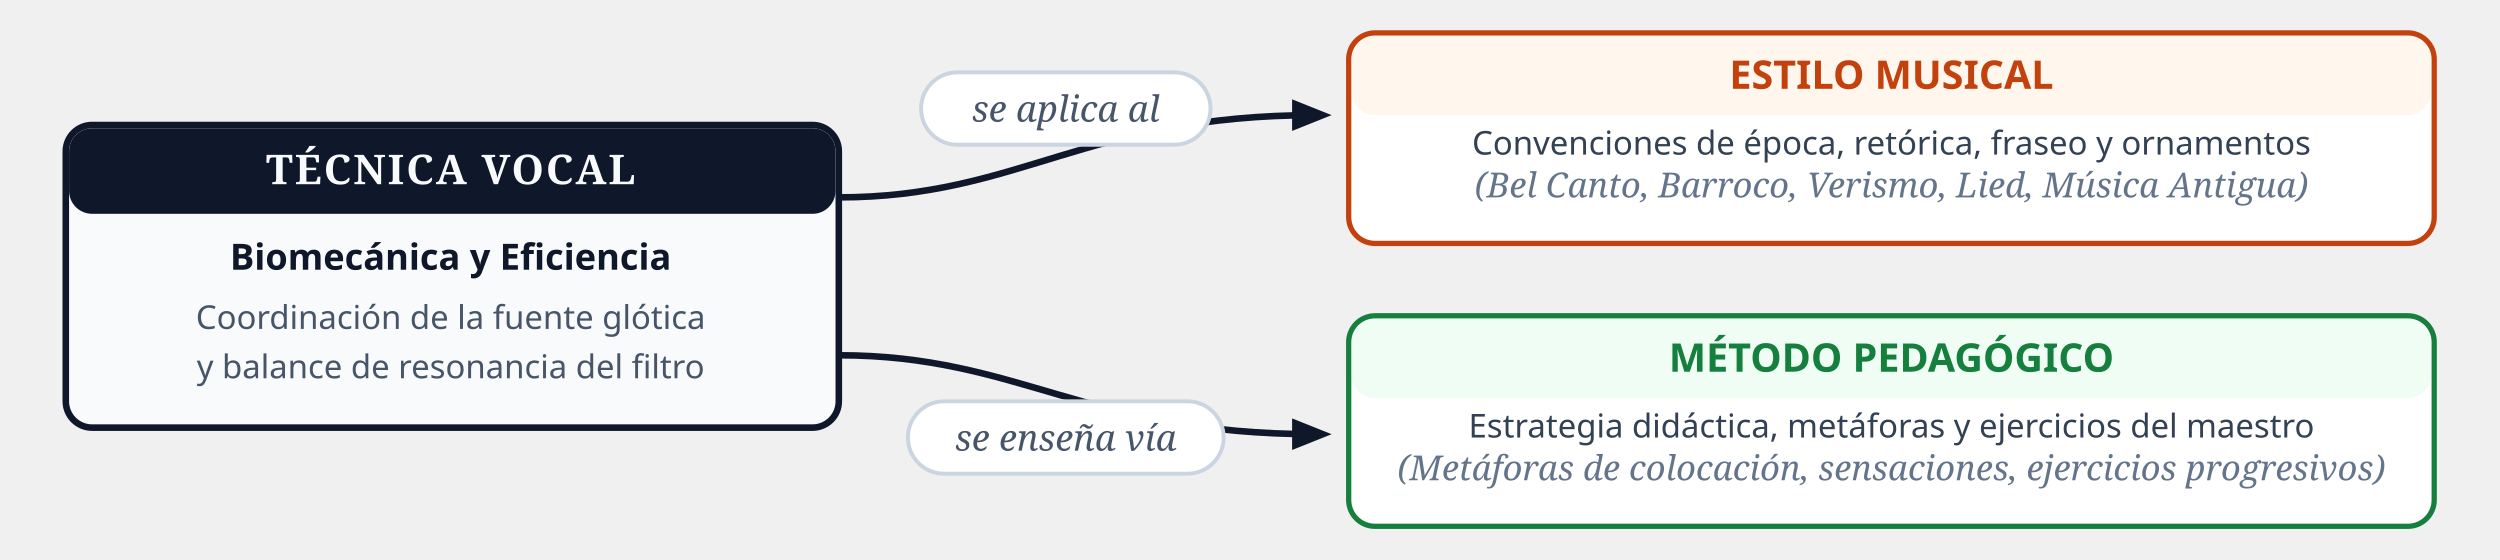
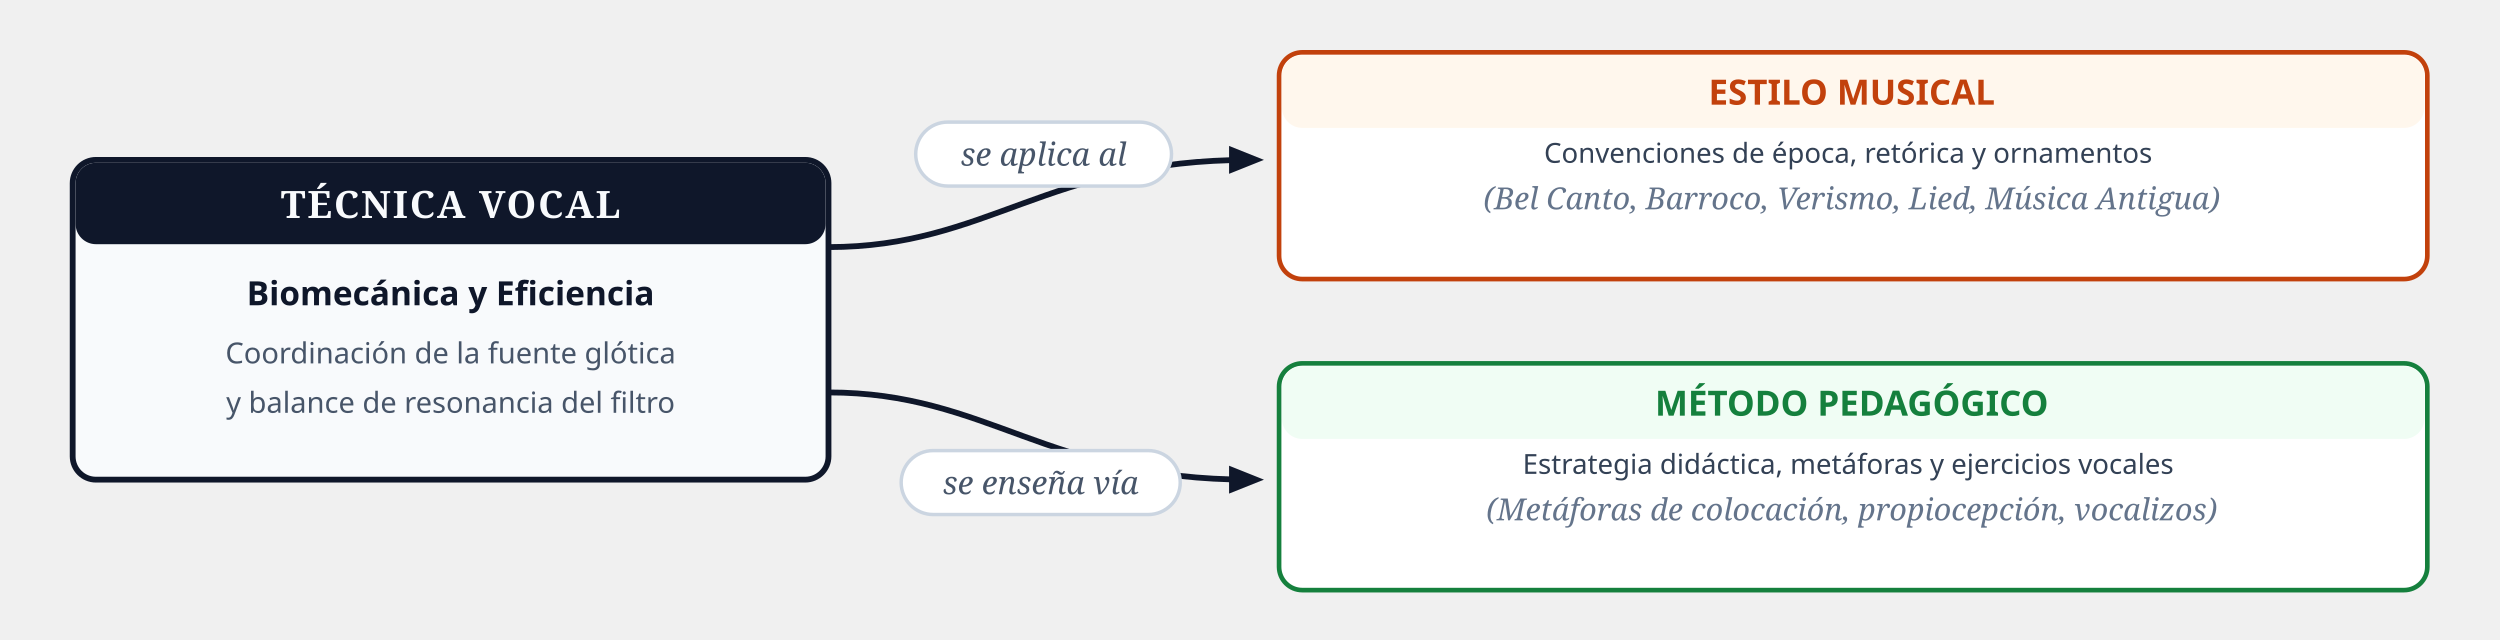
- <svg xmlns="http://www.w3.org/2000/svg" viewBox="0 0 760 170" width="100%" height="auto" style="background:#ffffff; border:1px solid #cbd5e1; border-radius:10px; padding:12px; box-shadow: 0 2px 8px rgba(0,0,0,0.04);">
+ <svg xmlns="http://www.w3.org/2000/svg" viewBox="0 0 860 220" width="100%" height="auto" style="background:#ffffff; border:1px solid #cbd5e1; border-radius:10px; padding:12px; box-shadow: 0 2px 8px rgba(0,0,0,0.04);">
  <defs>
    <marker id="arrow" viewBox="0 0 10 10" refX="6" refY="5" markerWidth="6" markerHeight="6" orient="auto-start-reverse">
      <path d="M 0 1 L 10 5 L 0 9 z" fill="#0f172a" />
    </marker>
  </defs>
-   <rect x="20" y="38" width="235" height="92" rx="8" fill="#f8fafc" stroke="#0f172a" stroke-width="2" />
-   <rect x="21" y="39" width="233" height="26" rx="7" fill="#0f172a" />
-   <text x="137" y="56" text-anchor="middle" font-family="'Cinzel', serif" font-weight="700" font-size="12.5" fill="#f8fafc" letter-spacing="0.05em">TÉCNICA VOCAL</text>
-   <text x="137" y="82" text-anchor="middle" font-family="'Plus Jakarta Sans', sans-serif" font-weight="600" font-size="11" fill="#0f172a">Biomecánica y Eficiencia</text>
-   <text x="137" y="100" text-anchor="middle" font-family="'Plus Jakarta Sans', sans-serif" font-size="10" fill="#475569">Coordinación de la fuente glótica</text>
-   <text x="137" y="115" text-anchor="middle" font-family="'Plus Jakarta Sans', sans-serif" font-size="10" fill="#475569">y balance de resonancia del filtro</text>
-   <path d="M 255 60 C 310 60, 330 35, 400 35" fill="none" stroke="#0f172a" stroke-width="2" marker-end="url(#arrow)" />
-   <g transform="translate(280, 22)">
+   <rect x="25" y="55" width="260" height="110" rx="8" fill="#f8fafc" stroke="#0f172a" stroke-width="2" />
+   <rect x="26" y="56" width="258" height="28" rx="7" fill="#0f172a" />
+   <text x="155" y="75" text-anchor="middle" font-family="'Cinzel', serif" font-weight="700" font-size="13" fill="#f8fafc" letter-spacing="0.05em">TÉCNICA VOCAL</text>
+   <text x="155" y="105" text-anchor="middle" font-family="'Plus Jakarta Sans', sans-serif" font-weight="700" font-size="11.5" fill="#0f172a">Biomecánica y Eficiencia</text>
+   <text x="155" y="125" text-anchor="middle" font-family="'Plus Jakarta Sans', sans-serif" font-size="10" fill="#475569">Coordinación de la fuente glótica</text>
+   <text x="155" y="142" text-anchor="middle" font-family="'Plus Jakarta Sans', sans-serif" font-size="10" fill="#475569">y balance de resonancia del filtro</text>
+   <path d="M 285 85 C 340 85, 360 55, 430 55" fill="none" stroke="#0f172a" stroke-width="2" marker-end="url(#arrow)" />
+   <g transform="translate(315, 42)">
    <rect x="0" y="0" width="88" height="22" rx="11" fill="#ffffff" stroke="#cbd5e1" stroke-width="1.2" />
    <text x="44" y="15" text-anchor="middle" font-family="'Newsreader', serif" font-style="italic" font-size="11" fill="#475569">se aplica al</text>
  </g>
-   <path d="M 255 108 C 310 108, 330 132, 400 132" fill="none" stroke="#0f172a" stroke-width="2" marker-end="url(#arrow)" />
-   <g transform="translate(276, 122)">
+   <path d="M 285 135 C 340 135, 360 165, 430 165" fill="none" stroke="#0f172a" stroke-width="2" marker-end="url(#arrow)" />
+   <g transform="translate(310, 155)">
    <rect x="0" y="0" width="96" height="22" rx="11" fill="#ffffff" stroke="#cbd5e1" stroke-width="1.2" />
    <text x="48" y="15" text-anchor="middle" font-family="'Newsreader', serif" font-style="italic" font-size="11" fill="#475569">se enseña vía</text>
  </g>
-   <rect x="410" y="10" width="330" height="64" rx="8" fill="#ffffff" stroke="#c2410c" stroke-width="1.6" />
-   <rect x="411" y="11" width="328" height="24" rx="7" fill="#fff7ed" />
-   <text x="575" y="27" text-anchor="middle" font-family="'Plus Jakarta Sans', sans-serif" font-weight="700" font-size="12" fill="#c2410c">ESTILO MUSICAL</text>
-   <text x="575" y="47" text-anchor="middle" font-family="'Plus Jakarta Sans', sans-serif" font-size="10" fill="#334155">Convenciones de época, retórica, fraseo y ornamentos</text>
-   <text x="575" y="60" text-anchor="middle" font-family="'Newsreader', serif" font-style="italic" font-size="10.5" fill="#64748b">(Bel Canto, Barroco, Verismo, Lied, Música Antigua)</text>
-   <rect x="410" y="96" width="330" height="64" rx="8" fill="#ffffff" stroke="#15803d" stroke-width="1.6" />
-   <rect x="411" y="97" width="328" height="24" rx="7" fill="#f0fdf4" />
-   <text x="575" y="113" text-anchor="middle" font-family="'Plus Jakarta Sans', sans-serif" font-weight="700" font-size="12" fill="#15803d">MÉTODO PEDAGÓGICO</text>
-   <text x="575" y="133" text-anchor="middle" font-family="'Plus Jakarta Sans', sans-serif" font-size="10" fill="#334155">Estrategia didáctica, metáforas y ejercicios del maestro</text>
-   <text x="575" y="146" text-anchor="middle" font-family="'Newsreader', serif" font-style="italic" font-size="10.5" fill="#64748b">(Metáforas de colocación, sensaciones, ejercicios progresivos)</text>
+   <rect x="440" y="18" width="395" height="78" rx="8" fill="#ffffff" stroke="#c2410c" stroke-width="1.6" />
+   <rect x="441" y="19" width="393" height="25" rx="7" fill="#fff7ed" />
+   <text x="637" y="36" text-anchor="middle" font-family="'Plus Jakarta Sans', sans-serif" font-weight="700" font-size="12" fill="#c2410c">ESTILO MUSICAL</text>
+   <text x="637" y="56" text-anchor="middle" font-family="'Plus Jakarta Sans', sans-serif" font-size="9.5" fill="#334155">
+     <tspan x="637" dy="0">Convenciones de época, retórica y ornamentos</tspan>
+     <tspan x="637" dy="16" font-family="'Newsreader', serif" font-style="italic" font-size="10.5" fill="#64748b">(Bel Canto, Barroco, Verismo, Lied, Música Antigua)</tspan>
+   </text>
+   <rect x="440" y="125" width="395" height="78" rx="8" fill="#ffffff" stroke="#15803d" stroke-width="1.6" />
+   <rect x="441" y="126" width="393" height="25" rx="7" fill="#f0fdf4" />
+   <text x="637" y="143" text-anchor="middle" font-family="'Plus Jakarta Sans', sans-serif" font-weight="700" font-size="12" fill="#15803d">MÉTODO PEDAGÓGICO</text>
+   <text x="637" y="163" text-anchor="middle" font-family="'Plus Jakarta Sans', sans-serif" font-size="9.5" fill="#334155">
+     <tspan x="637" dy="0">Estrategia didáctica, metáforas y ejercicios vocales</tspan>
+     <tspan x="637" dy="16" font-family="'Newsreader', serif" font-style="italic" font-size="10.5" fill="#64748b">(Metáforas de colocación, propiocepción, vocalizos)</tspan>
+   </text>
</svg>
